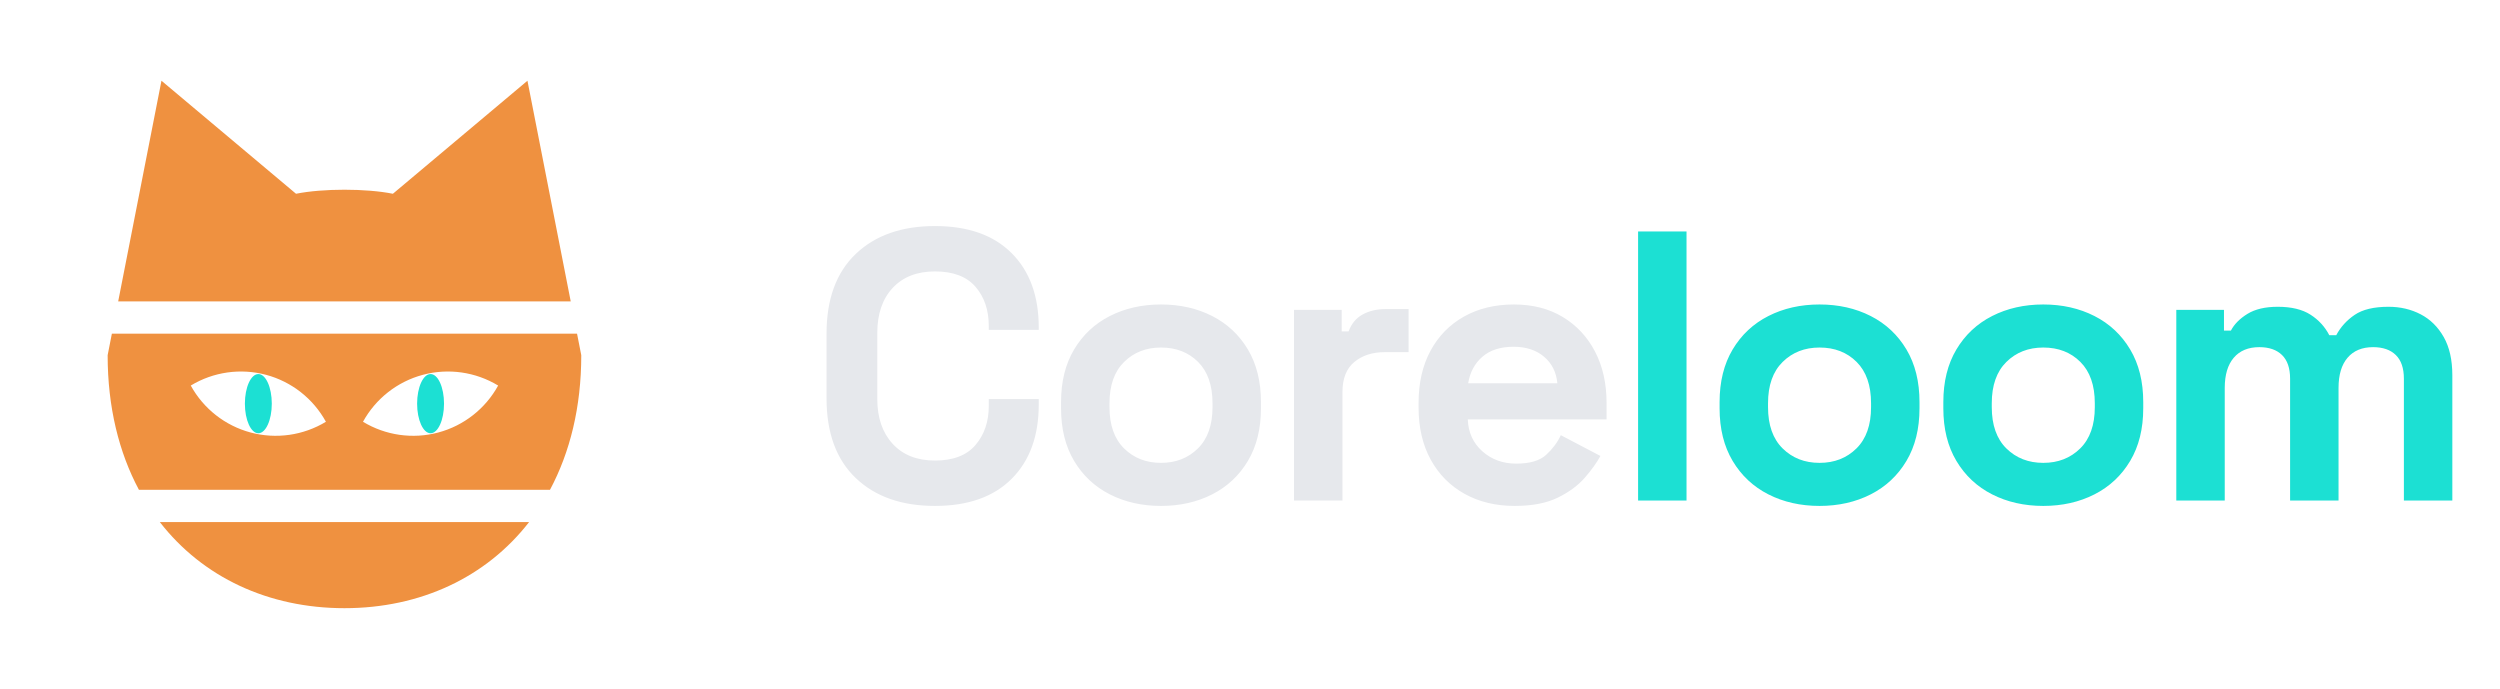
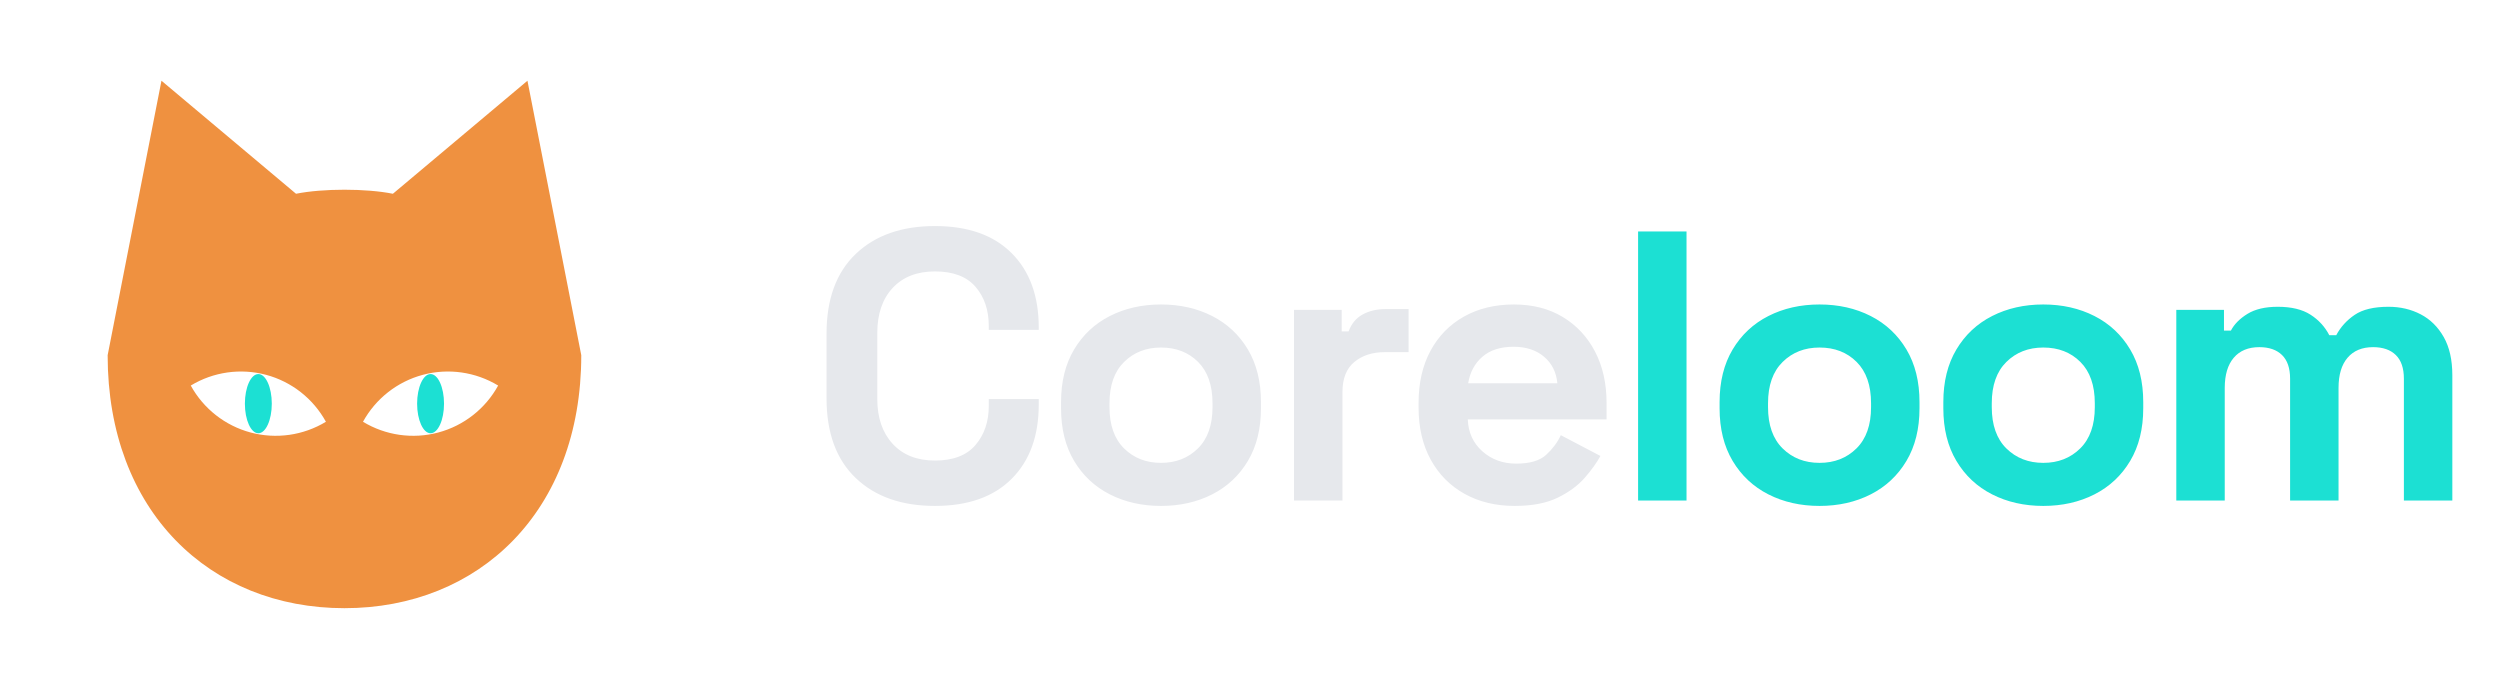
<svg xmlns="http://www.w3.org/2000/svg" viewBox="0 0 929 256" width="929" height="256" role="img" aria-labelledby="t">
  <g id="symbol">
-     <path id="head" fill="#EF9140" fill-rule="evenodd" d="M43.92 112 L60 30 L110 72 C120 70 136 70 146 72 L196 30 L212.08 112 Z M40 132 L41.57 124 L214.43 124 L216 132 C216 151.26 211.81 168.1 204.38 182 L51.62 182 C44.19 168.1 40 151.26 40 132 Z M196.61 194 C180.71 214.49 156.27 226 128 226 C99.73 226 75.29 214.49 59.39 194 Z M70.89 143.27 A36 36 0 0 1 121.11 156.73 A36 36 0 0 1 70.89 143.27 Z M134.89 156.73 A36 36 0 0 1 185.11 143.27 A36 36 0 0 1 134.89 156.73 Z" />
+     <path id="head" fill="#EF9140" fill-rule="evenodd" d="M40 132 L60 30 L110 72 C120 70 136 70 146 72 L196 30 L216 132 C216 190 178 226 128 226 C78 226 40 190 40 132 Z M70.89 143.27 A36 36 0 0 1 121.11 156.73 A36 36 0 0 1 70.89 143.27 Z M134.89 156.73 A36 36 0 0 1 185.11 143.27 A36 36 0 0 1 134.89 156.73 Z" />
    <path id="pupils" fill="#1CE0D3" d="M96 139 A5 11 0 0 1 96 161 A5 11 0 0 1 96 139 Z M160 139 A5 11 0 0 1 160 161 A5 11 0 0 1 160 139 Z" />
  </g>
  <g id="wordmark">
    <path fill="#E6E8EC" d="M347.429 188.0Q328.857 188.0 318.0 177.643Q307.143 167.286 307.143 148.0V124.0Q307.143 104.714 318.0 94.357Q328.857 84.0 347.429 84.0Q365.857 84.0 375.929 94.071Q386.0 104.143 386.0 121.714V122.571H367.429V121.143Q367.429 112.286 362.5 106.571Q357.571 100.857 347.429 100.857Q337.429 100.857 331.714 107.0Q326.0 113.143 326.0 123.714V148.286Q326.0 158.714 331.714 164.929Q337.429 171.143 347.429 171.143Q357.571 171.143 362.5 165.357Q367.429 159.571 367.429 150.857V148.286H386.0V150.286Q386.0 167.857 375.929 177.929Q365.857 188.0 347.429 188.0Z M431.429 188.0Q420.857 188.0 412.429 183.714Q404.0 179.429 399.143 171.286Q394.286 163.143 394.286 151.714V149.429Q394.286 138.0 399.143 129.857Q404.0 121.714 412.429 117.429Q420.857 113.143 431.429 113.143Q442.0 113.143 450.429 117.429Q458.857 121.714 463.714 129.857Q468.571 138.0 468.571 149.429V151.714Q468.571 163.143 463.714 171.286Q458.857 179.429 450.429 183.714Q442.0 188.0 431.429 188.0ZM431.429 172.0Q439.714 172.0 445.143 166.643Q450.571 161.286 450.571 151.286V149.857Q450.571 139.857 445.214 134.5Q439.857 129.143 431.429 129.143Q423.143 129.143 417.714 134.5Q412.286 139.857 412.286 149.857V151.286Q412.286 161.286 417.714 166.643Q423.143 172.0 431.429 172.0Z M480.857 186.0V115.143H498.571V123.143H501.143Q502.714 118.857 506.357 116.857Q510.0 114.857 514.857 114.857H523.429V130.857H514.571Q507.714 130.857 503.286 134.5Q498.857 138.143 498.857 145.714V186.0Z M562.857 188.0Q552.286 188.0 544.214 183.5Q536.143 179.0 531.643 170.786Q527.143 162.571 527.143 151.429V149.714Q527.143 138.571 531.571 130.357Q536 122.143 544 117.643Q552 113.143 562.571 113.143Q573 113.143 580.714 117.786Q588.429 122.429 592.714 130.643Q597 138.857 597 149.714V155.857H545.429Q545.714 163.143 550.857 167.714Q556 172.286 563.429 172.286Q571 172.286 574.571 169.0Q578.143 165.714 580 161.714L594.714 169.429Q592.714 173.143 588.929 177.5Q585.143 181.857 578.857 184.929Q572.571 188.0 562.857 188.0ZM545.571 142.429H578.714Q578.143 136.286 573.786 132.571Q569.429 128.857 562.429 128.857Q555.143 128.857 550.857 132.571Q546.571 136.286 545.571 142.429Z" />
    <path fill="#1CE0D3" d="M608.714 186.0V86.0H626.714V186.0Z M676.143 188.0Q665.571 188.0 657.143 183.714Q648.714 179.429 643.857 171.286Q639.0 163.143 639.0 151.714V149.429Q639.0 138.0 643.857 129.857Q648.714 121.714 657.143 117.429Q665.571 113.143 676.143 113.143Q686.714 113.143 695.143 117.429Q703.571 121.714 708.429 129.857Q713.286 138.0 713.286 149.429V151.714Q713.286 163.143 708.429 171.286Q703.571 179.429 695.143 183.714Q686.714 188.0 676.143 188.0ZM676.143 172.0Q684.429 172.0 689.857 166.643Q695.286 161.286 695.286 151.286V149.857Q695.286 139.857 689.929 134.5Q684.571 129.143 676.143 129.143Q667.857 129.143 662.429 134.5Q657.0 139.857 657.0 149.857V151.286Q657.0 161.286 662.429 166.643Q667.857 172.0 676.143 172.0Z M759.286 188.0Q748.714 188.0 740.286 183.714Q731.857 179.429 727.0 171.286Q722.143 163.143 722.143 151.714V149.429Q722.143 138.0 727.0 129.857Q731.857 121.714 740.286 117.429Q748.714 113.143 759.286 113.143Q769.857 113.143 778.286 117.429Q786.714 121.714 791.571 129.857Q796.429 138.0 796.429 149.429V151.714Q796.429 163.143 791.571 171.286Q786.714 179.429 778.286 183.714Q769.857 188.0 759.286 188.0ZM759.286 172.0Q767.571 172.0 773.0 166.643Q778.429 161.286 778.429 151.286V149.857Q778.429 139.857 773.071 134.5Q767.714 129.143 759.286 129.143Q751.0 129.143 745.571 134.5Q740.143 139.857 740.143 149.857V151.286Q740.143 161.286 745.571 166.643Q751.0 172.0 759.286 172.0Z M808.714 186.0V115.143H826.429V122.857H829.0Q830.857 119.286 835.143 116.643Q839.429 114.0 846.429 114.0Q854.0 114.0 858.571 116.929Q863.143 119.857 865.571 124.571H868.143Q870.571 120.0 875.0 117.0Q879.429 114.0 887.571 114.0Q894.143 114.0 899.5 116.786Q904.857 119.571 908.071 125.214Q911.286 130.857 911.286 139.429V186.0H893.286V140.714Q893.286 134.857 890.286 131.929Q887.286 129.0 881.857 129.0Q875.714 129.0 872.357 132.929Q869.0 136.857 869.0 144.143V186.0H851.0V140.714Q851.0 134.857 848.0 131.929Q845.0 129.0 839.571 129.0Q833.429 129.0 830.071 132.929Q826.714 136.857 826.714 144.143V186.0Z" />
  </g>
</svg>
